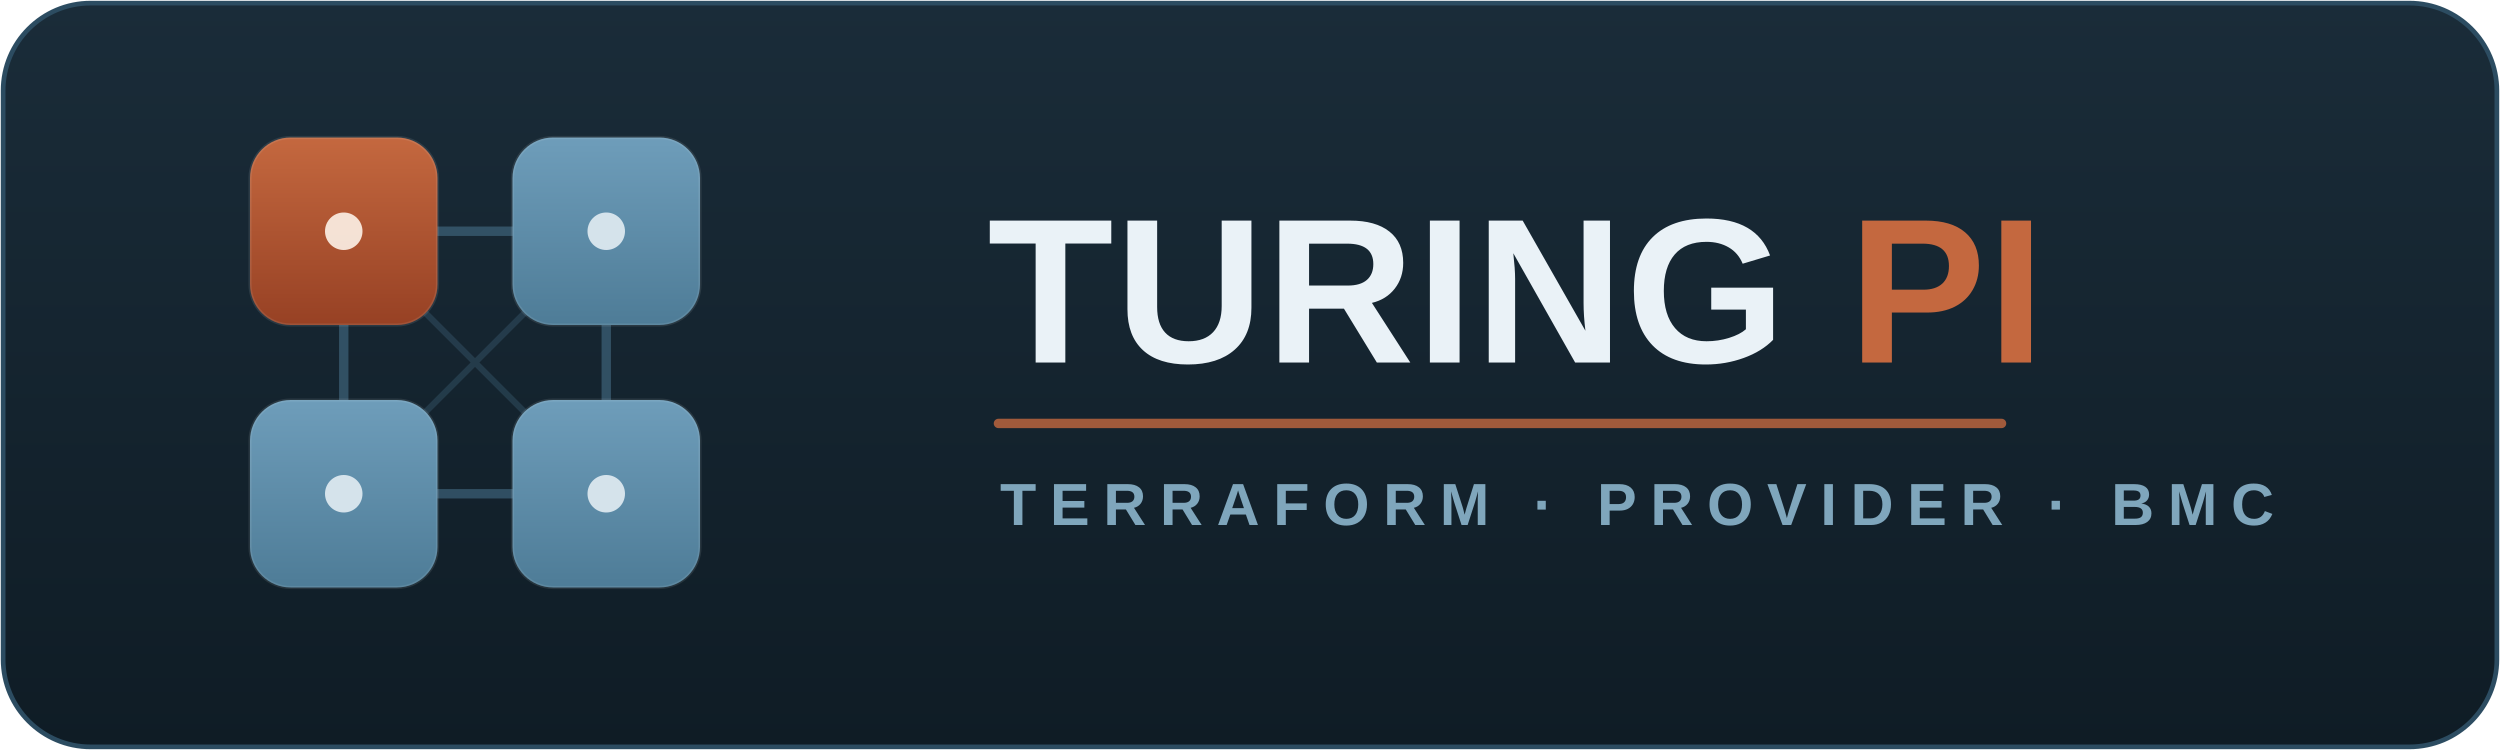
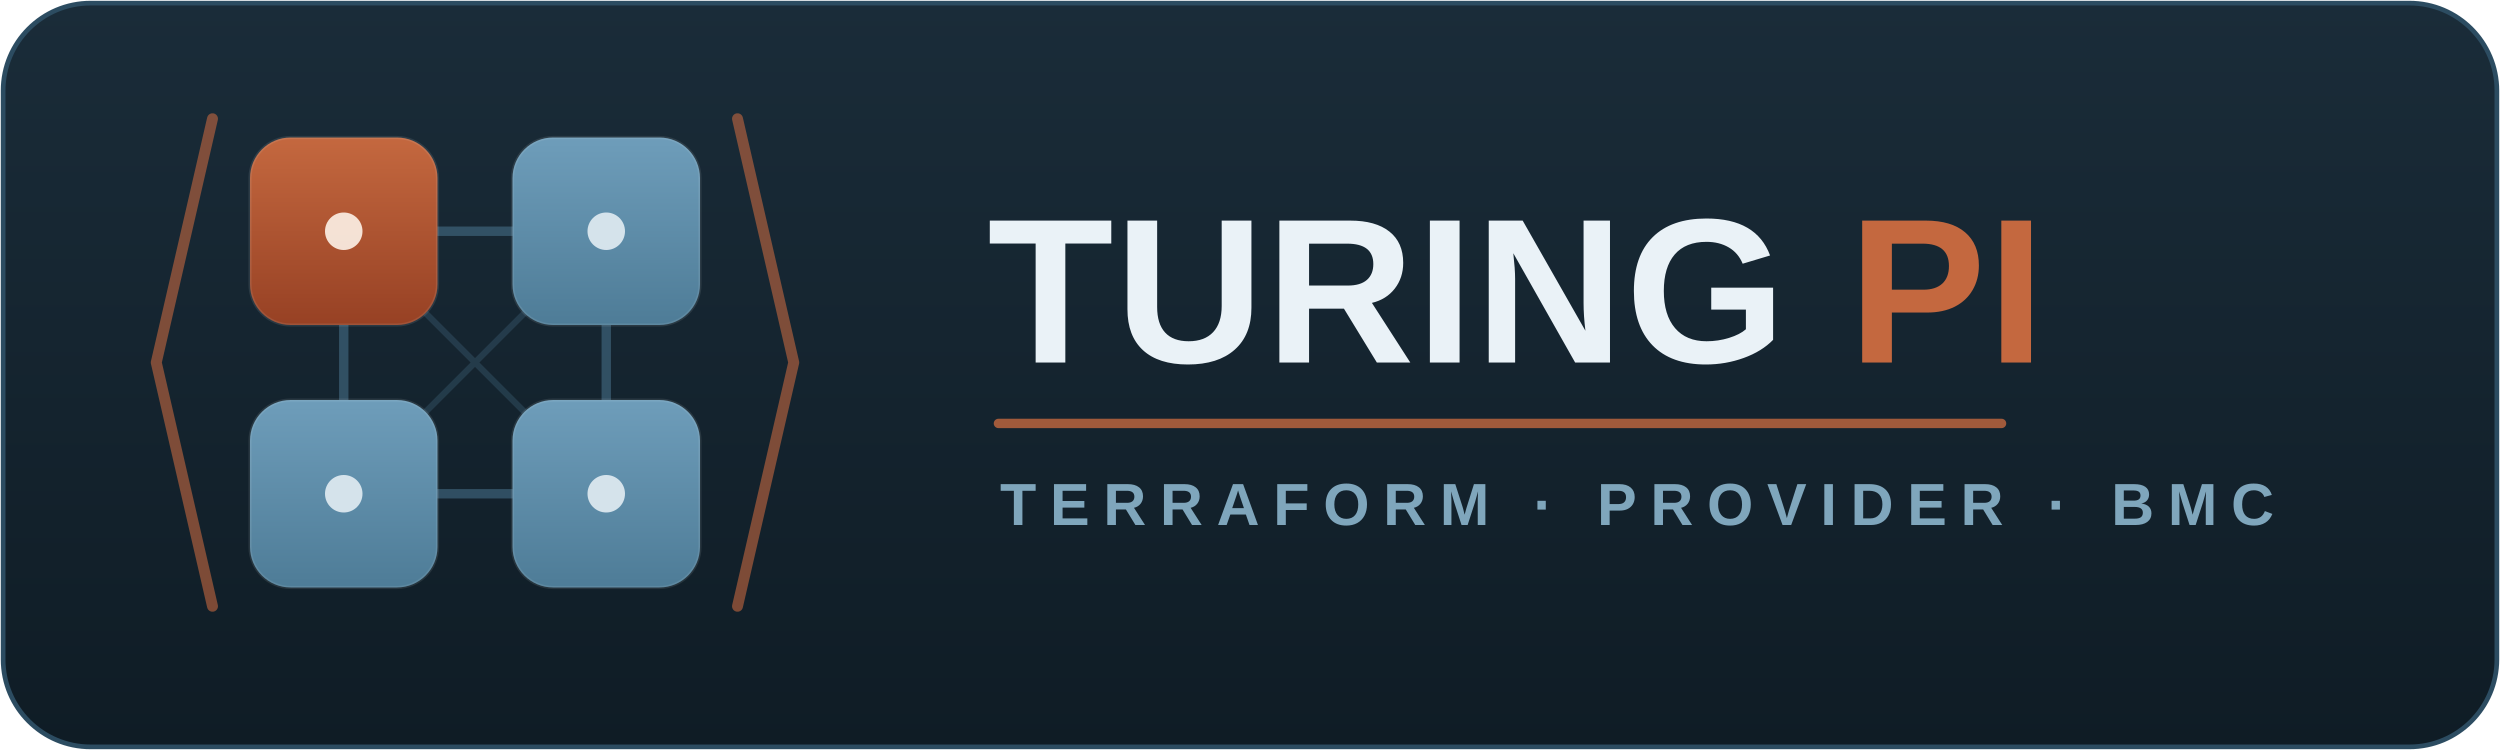
<svg xmlns="http://www.w3.org/2000/svg" viewBox="0 0 800 240" width="800" height="240" role="img" aria-label="Turing Pi Terraform provider">
  <defs>
    <linearGradient id="bg" x1="0" y1="0" x2="0" y2="1">
      <stop offset="0" stop-color="#1A2C39" />
      <stop offset="1" stop-color="#0F1C25" />
    </linearGradient>
    <linearGradient id="node" x1="0" y1="0" x2="0" y2="1">
      <stop offset="0" stop-color="#6E9DBA" />
      <stop offset="1" stop-color="#4E7C97" />
    </linearGradient>
    <linearGradient id="cp" x1="0" y1="0" x2="0" y2="1">
      <stop offset="0" stop-color="#C4683F" />
      <stop offset="1" stop-color="#974124" />
    </linearGradient>
  </defs>
  <rect x="1" y="1" width="798" height="238" rx="28" fill="url(#bg)" stroke="#2C4C61" stroke-width="1.5" />
  <g transform="translate(80,44)">
    <g stroke="#4E7C97" fill="none" stroke-linecap="round">
      <g opacity="0.5" stroke-width="3">
        <line x1="30" y1="30" x2="114" y2="30" />
        <line x1="30" y1="114" x2="114" y2="114" />
        <line x1="30" y1="30" x2="30" y2="114" />
        <line x1="114" y1="30" x2="114" y2="114" />
      </g>
      <g opacity="0.26" stroke-width="2">
        <line x1="30" y1="30" x2="114" y2="114" />
        <line x1="114" y1="30" x2="30" y2="114" />
      </g>
    </g>
+     <g fill="none" stroke="#C4683F" stroke-width="3.5" stroke-linecap="round" stroke-linejoin="round" opacity="0.6">
+       <polyline points="-12,-6 -30,72 -12,150" />
+       <polyline points="156,-6 174,72 156,150" />
+     </g>
    <g stroke="#EAF2F7" stroke-opacity="0.10" stroke-width="1">
      <rect x="0" y="0" width="60" height="60" rx="13" fill="url(#cp)" />
      <rect x="84" y="0" width="60" height="60" rx="13" fill="url(#node)" />
      <rect x="0" y="84" width="60" height="60" rx="13" fill="url(#node)" />
      <rect x="84" y="84" width="60" height="60" rx="13" fill="url(#node)" />
    </g>
    <g>
      <circle cx="30" cy="30" r="6" fill="#FBEEE3" opacity="0.92" />
      <circle cx="114" cy="30" r="6" fill="#EAF2F7" opacity="0.85" />
      <circle cx="30" cy="114" r="6" fill="#EAF2F7" opacity="0.85" />
      <circle cx="114" cy="114" r="6" fill="#EAF2F7" opacity="0.85" />
    </g>
  </g>
  <g font-family="'Segoe UI','SF Pro Display',system-ui,-apple-system,'Helvetica Neue',Arial,sans-serif">
    <text x="316" y="116" font-size="66" font-weight="800" letter-spacing="0.5" fill="#EAF2F7">TURING<tspan fill="#C4683F" dx="20">PI</tspan>
    </text>
    <rect x="318" y="134" width="324" height="3" rx="1.5" fill="#C4683F" opacity="0.8" />
    <text x="320" y="168" font-size="19" font-weight="600" letter-spacing="4.4" fill="#7FA6BC">TERRAFORM · PROVIDER · BMC</text>
  </g>
</svg>
